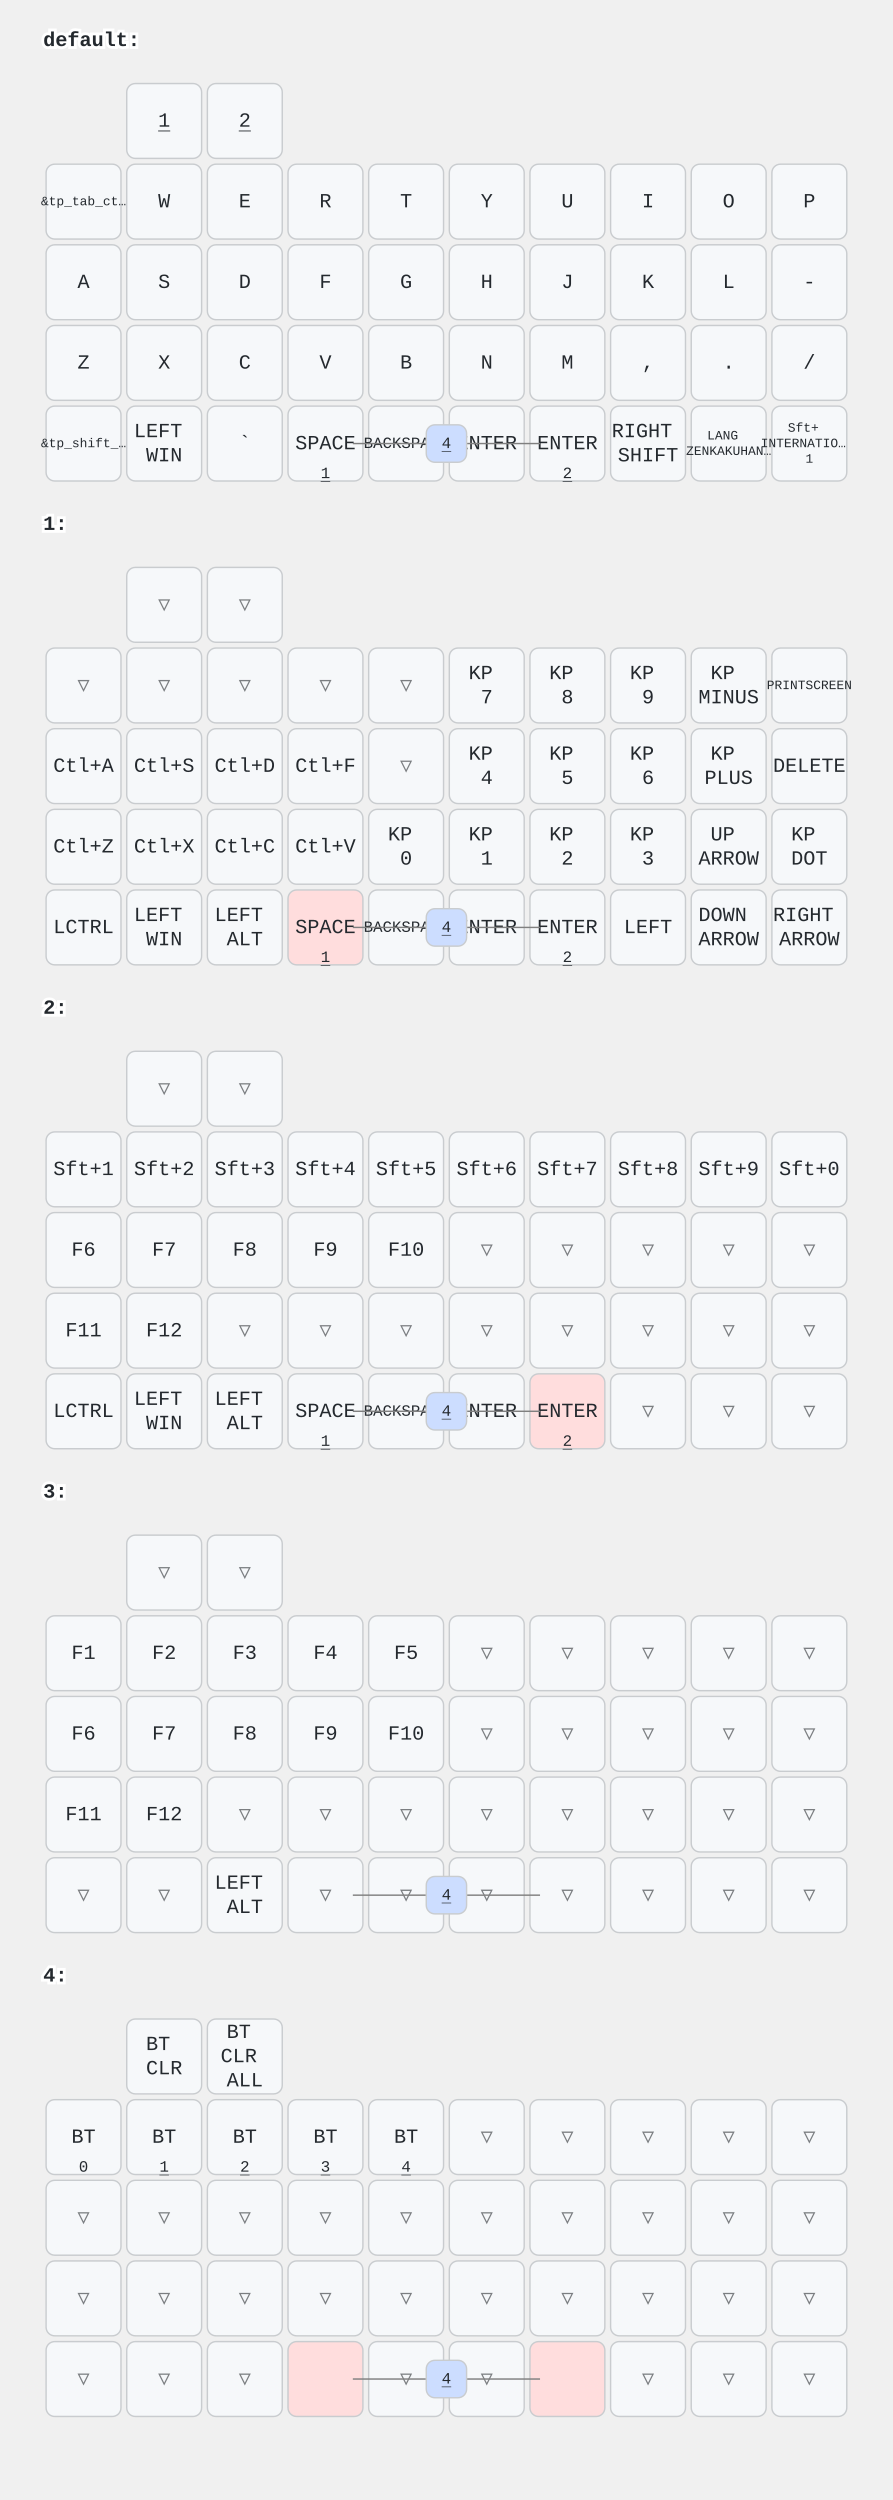
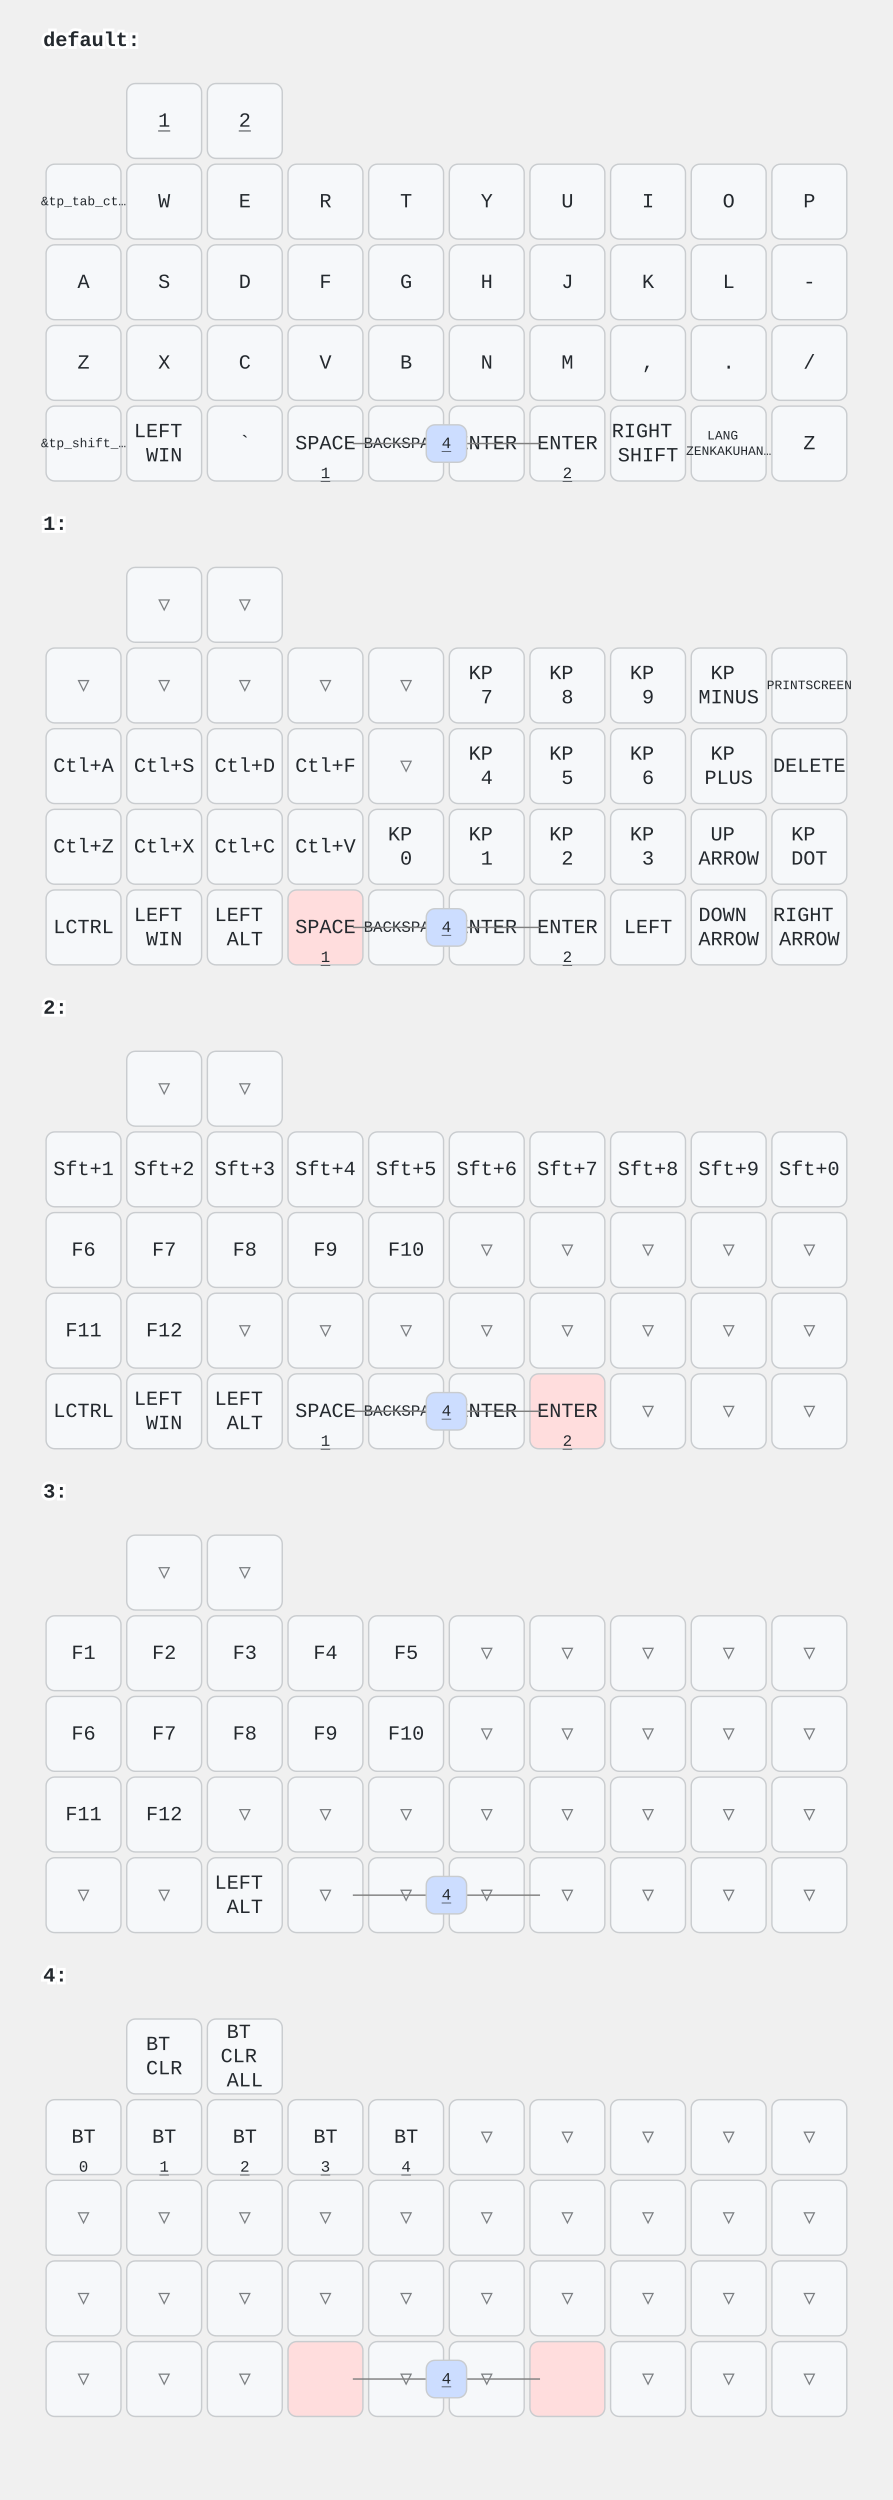
<svg xmlns="http://www.w3.org/2000/svg" width="620" height="1736" viewBox="0 0 620 1736" class="keymap">
  <style>/* inherit to force styles through use tags */
svg path {
    fill: inherit;
}

/* font and background color specifications */
svg.keymap {
    font-family: SFMono-Regular,Consolas,Liberation Mono,Menlo,monospace;
    font-size: 14px;
    font-kerning: normal;
    text-rendering: optimizeLegibility;
    fill: #24292e;
}

/* default key styling */
rect.key {
    fill: #f6f8fa;
}

rect.key, rect.combo {
    stroke: #c9cccf;
    stroke-width: 1;
}

/* default key side styling, only used is draw_key_sides is set */
rect.side {
    filter: brightness(90%);
}

/* color accent for combo boxes */
rect.combo, rect.combo-separate {
    fill: #cdf;
}

/* color accent for held keys */
rect.held, rect.combo.held {
    fill: #fdd;
}

/* color accent for ghost (optional) keys */
rect.ghost, rect.combo.ghost {
    stroke-dasharray: 4, 4;
    stroke-width: 2;
}

text {
    text-anchor: middle;
    dominant-baseline: middle;
}

/* styling for layer labels */
text.label {
    font-weight: bold;
    text-anchor: start;
    stroke: white;
    stroke-width: 4;
    paint-order: stroke;
}

/* styling for optional footer */
text.footer {
    text-anchor: end;
    dominant-baseline: auto;
    stroke: white;
    stroke-width: 4;
    paint-order: stroke;
}

/* styling for combo tap, and key non-tap label text */
text.combo, text.hold, text.shifted, text.left, text.right {
    font-size: 11px;
}

text.hold {
    text-anchor: middle;
    dominant-baseline: auto;
}

text.shifted {
    text-anchor: middle;
    dominant-baseline: hanging;
}

text.left {
    text-anchor: start;
}

text.right {
    text-anchor: end;
}

text.layer-activator {
    text-decoration: underline;
}

/* styling for hold/shifted label text in combo box */
text.combo.hold, text.combo.shifted, text.combo.left, text.combo.right {
    font-size: 8px;
}

/* lighter symbol for transparent keys */
text.trans {
    fill: #7b7e81;
}

/* styling for combo dendrons */
path.combo {
    stroke-width: 1;
    stroke: gray;
    fill: none;
}

/* Start Tabler Icons Cleanup */
/* cannot use height/width with glyphs */
.icon-tabler &gt; path {
    fill: inherit;
    stroke: inherit;
    stroke-width: 2;
}
/* hide tabler's default box */
.icon-tabler &gt; path[stroke="none"][fill="none"] {
    visibility: hidden;
}
/* End Tabler Icons Cleanup */
</style>
  <g transform="translate(30, 0)" class="layer-default">
    <text x="0" y="28" class="label" id="default">default:</text>
    <g transform="translate(0, 56)">
      <g transform="translate(84, 28)" class="key keypos-0">
        <rect rx="6" ry="6" x="-26" y="-26" width="52" height="52" class="key" />
        <a href="#x_x">
          <text x="0" y="0" class="key tap layer-activator">1</text>
        </a>
      </g>
      <g transform="translate(140, 28)" class="key keypos-1">
        <rect rx="6" ry="6" x="-26" y="-26" width="52" height="52" class="key" />
        <a href="#x_x">
          <text x="0" y="0" class="key tap layer-activator">2</text>
        </a>
      </g>
      <g transform="translate(28, 84)" class="key keypos-2">
        <rect rx="6" ry="6" x="-26" y="-26" width="52" height="52" class="key" />
        <text x="0" y="0" class="key tap">
          <tspan style="font-size: 64%">&amp;tp_tab_ct…</tspan>
        </text>
      </g>
      <g transform="translate(84, 84)" class="key keypos-3">
        <rect rx="6" ry="6" x="-26" y="-26" width="52" height="52" class="key" />
        <text x="0" y="0" class="key tap">W</text>
      </g>
      <g transform="translate(140, 84)" class="key keypos-4">
        <rect rx="6" ry="6" x="-26" y="-26" width="52" height="52" class="key" />
        <text x="0" y="0" class="key tap">E</text>
      </g>
      <g transform="translate(196, 84)" class="key keypos-5">
        <rect rx="6" ry="6" x="-26" y="-26" width="52" height="52" class="key" />
        <text x="0" y="0" class="key tap">R</text>
      </g>
      <g transform="translate(252, 84)" class="key keypos-6">
        <rect rx="6" ry="6" x="-26" y="-26" width="52" height="52" class="key" />
        <text x="0" y="0" class="key tap">T</text>
      </g>
      <g transform="translate(308, 84)" class="key keypos-7">
        <rect rx="6" ry="6" x="-26" y="-26" width="52" height="52" class="key" />
        <text x="0" y="0" class="key tap">Y</text>
      </g>
      <g transform="translate(364, 84)" class="key keypos-8">
        <rect rx="6" ry="6" x="-26" y="-26" width="52" height="52" class="key" />
        <text x="0" y="0" class="key tap">U</text>
      </g>
      <g transform="translate(420, 84)" class="key keypos-9">
        <rect rx="6" ry="6" x="-26" y="-26" width="52" height="52" class="key" />
        <text x="0" y="0" class="key tap">I</text>
      </g>
      <g transform="translate(476, 84)" class="key keypos-10">
        <rect rx="6" ry="6" x="-26" y="-26" width="52" height="52" class="key" />
        <text x="0" y="0" class="key tap">O</text>
      </g>
      <g transform="translate(532, 84)" class="key keypos-11">
        <rect rx="6" ry="6" x="-26" y="-26" width="52" height="52" class="key" />
        <text x="0" y="0" class="key tap">P</text>
      </g>
      <g transform="translate(28, 140)" class="key keypos-12">
        <rect rx="6" ry="6" x="-26" y="-26" width="52" height="52" class="key" />
        <text x="0" y="0" class="key tap">A</text>
      </g>
      <g transform="translate(84, 140)" class="key keypos-13">
        <rect rx="6" ry="6" x="-26" y="-26" width="52" height="52" class="key" />
        <text x="0" y="0" class="key tap">S</text>
      </g>
      <g transform="translate(140, 140)" class="key keypos-14">
        <rect rx="6" ry="6" x="-26" y="-26" width="52" height="52" class="key" />
        <text x="0" y="0" class="key tap">D</text>
      </g>
      <g transform="translate(196, 140)" class="key keypos-15">
        <rect rx="6" ry="6" x="-26" y="-26" width="52" height="52" class="key" />
        <text x="0" y="0" class="key tap">F</text>
      </g>
      <g transform="translate(252, 140)" class="key keypos-16">
        <rect rx="6" ry="6" x="-26" y="-26" width="52" height="52" class="key" />
        <text x="0" y="0" class="key tap">G</text>
      </g>
      <g transform="translate(308, 140)" class="key keypos-17">
        <rect rx="6" ry="6" x="-26" y="-26" width="52" height="52" class="key" />
        <text x="0" y="0" class="key tap">H</text>
      </g>
      <g transform="translate(364, 140)" class="key keypos-18">
        <rect rx="6" ry="6" x="-26" y="-26" width="52" height="52" class="key" />
        <text x="0" y="0" class="key tap">J</text>
      </g>
      <g transform="translate(420, 140)" class="key keypos-19">
        <rect rx="6" ry="6" x="-26" y="-26" width="52" height="52" class="key" />
        <text x="0" y="0" class="key tap">K</text>
      </g>
      <g transform="translate(476, 140)" class="key keypos-20">
        <rect rx="6" ry="6" x="-26" y="-26" width="52" height="52" class="key" />
        <text x="0" y="0" class="key tap">L</text>
      </g>
      <g transform="translate(532, 140)" class="key keypos-21">
        <rect rx="6" ry="6" x="-26" y="-26" width="52" height="52" class="key" />
        <text x="0" y="0" class="key tap">-</text>
      </g>
      <g transform="translate(28, 196)" class="key keypos-22">
        <rect rx="6" ry="6" x="-26" y="-26" width="52" height="52" class="key" />
        <text x="0" y="0" class="key tap">Z</text>
      </g>
      <g transform="translate(84, 196)" class="key keypos-23">
        <rect rx="6" ry="6" x="-26" y="-26" width="52" height="52" class="key" />
        <text x="0" y="0" class="key tap">X</text>
      </g>
      <g transform="translate(140, 196)" class="key keypos-24">
        <rect rx="6" ry="6" x="-26" y="-26" width="52" height="52" class="key" />
        <text x="0" y="0" class="key tap">C</text>
      </g>
      <g transform="translate(196, 196)" class="key keypos-25">
        <rect rx="6" ry="6" x="-26" y="-26" width="52" height="52" class="key" />
        <text x="0" y="0" class="key tap">V</text>
      </g>
      <g transform="translate(252, 196)" class="key keypos-26">
        <rect rx="6" ry="6" x="-26" y="-26" width="52" height="52" class="key" />
        <text x="0" y="0" class="key tap">B</text>
      </g>
      <g transform="translate(308, 196)" class="key keypos-27">
        <rect rx="6" ry="6" x="-26" y="-26" width="52" height="52" class="key" />
        <text x="0" y="0" class="key tap">N</text>
      </g>
      <g transform="translate(364, 196)" class="key keypos-28">
        <rect rx="6" ry="6" x="-26" y="-26" width="52" height="52" class="key" />
        <text x="0" y="0" class="key tap">M</text>
      </g>
      <g transform="translate(420, 196)" class="key keypos-29">
        <rect rx="6" ry="6" x="-26" y="-26" width="52" height="52" class="key" />
        <text x="0" y="0" class="key tap">,</text>
      </g>
      <g transform="translate(476, 196)" class="key keypos-30">
        <rect rx="6" ry="6" x="-26" y="-26" width="52" height="52" class="key" />
        <text x="0" y="0" class="key tap">.</text>
      </g>
      <g transform="translate(532, 196)" class="key keypos-31">
        <rect rx="6" ry="6" x="-26" y="-26" width="52" height="52" class="key" />
        <text x="0" y="0" class="key tap">/</text>
      </g>
      <g transform="translate(28, 252)" class="key keypos-32">
        <rect rx="6" ry="6" x="-26" y="-26" width="52" height="52" class="key" />
        <text x="0" y="0" class="key tap">
          <tspan style="font-size: 64%">&amp;tp_shift_…</tspan>
        </text>
      </g>
      <g transform="translate(84, 252)" class="key keypos-33">
        <rect rx="6" ry="6" x="-26" y="-26" width="52" height="52" class="key" />
        <text x="0" y="0" class="key tap">
          <tspan x="0" dy="-0.6em">LEFT</tspan>
          <tspan x="0" dy="1.2em">WIN</tspan>
        </text>
      </g>
      <g transform="translate(140, 252)" class="key keypos-34">
        <rect rx="6" ry="6" x="-26" y="-26" width="52" height="52" class="key" />
        <text x="0" y="0" class="key tap">`</text>
      </g>
      <g transform="translate(196, 252)" class="key keypos-35">
        <rect rx="6" ry="6" x="-26" y="-26" width="52" height="52" class="key" />
        <text x="0" y="0" class="key tap">SPACE</text>
        <a href="#x_x">
          <text x="0" y="24" class="key hold layer-activator">1</text>
        </a>
      </g>
      <g transform="translate(252, 252)" class="key keypos-36">
        <rect rx="6" ry="6" x="-26" y="-26" width="52" height="52" class="key" />
        <text x="0" y="0" class="key tap">
          <tspan style="font-size: 78%">BACKSPACE</tspan>
        </text>
      </g>
      <g transform="translate(308, 252)" class="key keypos-37">
        <rect rx="6" ry="6" x="-26" y="-26" width="52" height="52" class="key" />
        <text x="0" y="0" class="key tap">ENTER</text>
      </g>
      <g transform="translate(364, 252)" class="key keypos-38">
        <rect rx="6" ry="6" x="-26" y="-26" width="52" height="52" class="key" />
        <text x="0" y="0" class="key tap">ENTER</text>
        <a href="#x_x">
          <text x="0" y="24" class="key hold layer-activator">2</text>
        </a>
      </g>
      <g transform="translate(420, 252)" class="key keypos-39">
        <rect rx="6" ry="6" x="-26" y="-26" width="52" height="52" class="key" />
        <text x="0" y="0" class="key tap">
          <tspan x="0" dy="-0.6em">RIGHT</tspan>
          <tspan x="0" dy="1.2em">SHIFT</tspan>
        </text>
      </g>
      <g transform="translate(476, 252)" class="key keypos-40">
        <rect rx="6" ry="6" x="-26" y="-26" width="52" height="52" class="key" />
        <text x="0" y="0" class="key tap">
          <tspan x="0" dy="-0.6em" style="font-size: 64%">LANG</tspan>
          <tspan x="0" dy="1.2em" style="font-size: 64%">ZENKAKUHAN…</tspan>
        </text>
      </g>
      <g transform="translate(532, 252)" class="key keypos-41">
        <rect rx="6" ry="6" x="-26" y="-26" width="52" height="52" class="key" />
-         <text x="0" y="0" class="key tap">
-           <tspan x="0" dy="-1.2em" style="font-size: 64%">Sft+</tspan>
-           <tspan x="0" dy="1.2em" style="font-size: 64%">INTERNATIO…</tspan>
-           <tspan x="0" dy="1.2em" style="font-size: 64%">1</tspan>
-         </text>
+         <text x="0" y="0" class="key tap">Z</text>
      </g>
      <g class="combo combopos-0">
        <path d="M280,252 l-65,0" class="combo" />
        <path d="M280,252 l65,0" class="combo" />
        <rect rx="6" ry="6" x="266" y="239" width="28" height="26" class="combo" />
        <a href="#x_x">
          <text x="280" y="252" class="combo tap layer-activator">4</text>
        </a>
      </g>
    </g>
  </g>
  <g transform="translate(30, 336)" class="layer-1">
    <text x="0" y="28" class="label" id="x_x">1:</text>
    <g transform="translate(0, 56)">
      <g transform="translate(84, 28)" class="key trans keypos-0">
        <rect rx="6" ry="6" x="-26" y="-26" width="52" height="52" class="key trans" />
        <text x="0" y="0" class="key trans tap">▽</text>
      </g>
      <g transform="translate(140, 28)" class="key trans keypos-1">
        <rect rx="6" ry="6" x="-26" y="-26" width="52" height="52" class="key trans" />
        <text x="0" y="0" class="key trans tap">▽</text>
      </g>
      <g transform="translate(28, 84)" class="key trans keypos-2">
        <rect rx="6" ry="6" x="-26" y="-26" width="52" height="52" class="key trans" />
        <text x="0" y="0" class="key trans tap">▽</text>
      </g>
      <g transform="translate(84, 84)" class="key trans keypos-3">
        <rect rx="6" ry="6" x="-26" y="-26" width="52" height="52" class="key trans" />
        <text x="0" y="0" class="key trans tap">▽</text>
      </g>
      <g transform="translate(140, 84)" class="key trans keypos-4">
        <rect rx="6" ry="6" x="-26" y="-26" width="52" height="52" class="key trans" />
        <text x="0" y="0" class="key trans tap">▽</text>
      </g>
      <g transform="translate(196, 84)" class="key trans keypos-5">
        <rect rx="6" ry="6" x="-26" y="-26" width="52" height="52" class="key trans" />
        <text x="0" y="0" class="key trans tap">▽</text>
      </g>
      <g transform="translate(252, 84)" class="key trans keypos-6">
        <rect rx="6" ry="6" x="-26" y="-26" width="52" height="52" class="key trans" />
        <text x="0" y="0" class="key trans tap">▽</text>
      </g>
      <g transform="translate(308, 84)" class="key keypos-7">
        <rect rx="6" ry="6" x="-26" y="-26" width="52" height="52" class="key" />
        <text x="0" y="0" class="key tap">
          <tspan x="0" dy="-0.6em">KP</tspan>
          <tspan x="0" dy="1.2em">7</tspan>
        </text>
      </g>
      <g transform="translate(364, 84)" class="key keypos-8">
        <rect rx="6" ry="6" x="-26" y="-26" width="52" height="52" class="key" />
        <text x="0" y="0" class="key tap">
          <tspan x="0" dy="-0.6em">KP</tspan>
          <tspan x="0" dy="1.2em">8</tspan>
        </text>
      </g>
      <g transform="translate(420, 84)" class="key keypos-9">
        <rect rx="6" ry="6" x="-26" y="-26" width="52" height="52" class="key" />
        <text x="0" y="0" class="key tap">
          <tspan x="0" dy="-0.6em">KP</tspan>
          <tspan x="0" dy="1.2em">9</tspan>
        </text>
      </g>
      <g transform="translate(476, 84)" class="key keypos-10">
        <rect rx="6" ry="6" x="-26" y="-26" width="52" height="52" class="key" />
        <text x="0" y="0" class="key tap">
          <tspan x="0" dy="-0.6em">KP</tspan>
          <tspan x="0" dy="1.2em">MINUS</tspan>
        </text>
      </g>
      <g transform="translate(532, 84)" class="key keypos-11">
        <rect rx="6" ry="6" x="-26" y="-26" width="52" height="52" class="key" />
        <text x="0" y="0" class="key tap">
          <tspan style="font-size: 64%">PRINTSCREEN</tspan>
        </text>
      </g>
      <g transform="translate(28, 140)" class="key keypos-12">
        <rect rx="6" ry="6" x="-26" y="-26" width="52" height="52" class="key" />
        <text x="0" y="0" class="key tap">Ctl+A</text>
      </g>
      <g transform="translate(84, 140)" class="key keypos-13">
        <rect rx="6" ry="6" x="-26" y="-26" width="52" height="52" class="key" />
        <text x="0" y="0" class="key tap">Ctl+S</text>
      </g>
      <g transform="translate(140, 140)" class="key keypos-14">
        <rect rx="6" ry="6" x="-26" y="-26" width="52" height="52" class="key" />
        <text x="0" y="0" class="key tap">Ctl+D</text>
      </g>
      <g transform="translate(196, 140)" class="key keypos-15">
        <rect rx="6" ry="6" x="-26" y="-26" width="52" height="52" class="key" />
        <text x="0" y="0" class="key tap">Ctl+F</text>
      </g>
      <g transform="translate(252, 140)" class="key trans keypos-16">
        <rect rx="6" ry="6" x="-26" y="-26" width="52" height="52" class="key trans" />
        <text x="0" y="0" class="key trans tap">▽</text>
      </g>
      <g transform="translate(308, 140)" class="key keypos-17">
        <rect rx="6" ry="6" x="-26" y="-26" width="52" height="52" class="key" />
        <text x="0" y="0" class="key tap">
          <tspan x="0" dy="-0.6em">KP</tspan>
          <tspan x="0" dy="1.2em">4</tspan>
        </text>
      </g>
      <g transform="translate(364, 140)" class="key keypos-18">
        <rect rx="6" ry="6" x="-26" y="-26" width="52" height="52" class="key" />
        <text x="0" y="0" class="key tap">
          <tspan x="0" dy="-0.6em">KP</tspan>
          <tspan x="0" dy="1.2em">5</tspan>
        </text>
      </g>
      <g transform="translate(420, 140)" class="key keypos-19">
        <rect rx="6" ry="6" x="-26" y="-26" width="52" height="52" class="key" />
        <text x="0" y="0" class="key tap">
          <tspan x="0" dy="-0.6em">KP</tspan>
          <tspan x="0" dy="1.2em">6</tspan>
        </text>
      </g>
      <g transform="translate(476, 140)" class="key keypos-20">
        <rect rx="6" ry="6" x="-26" y="-26" width="52" height="52" class="key" />
        <text x="0" y="0" class="key tap">
          <tspan x="0" dy="-0.6em">KP</tspan>
          <tspan x="0" dy="1.2em">PLUS</tspan>
        </text>
      </g>
      <g transform="translate(532, 140)" class="key keypos-21">
        <rect rx="6" ry="6" x="-26" y="-26" width="52" height="52" class="key" />
        <text x="0" y="0" class="key tap">DELETE</text>
      </g>
      <g transform="translate(28, 196)" class="key keypos-22">
        <rect rx="6" ry="6" x="-26" y="-26" width="52" height="52" class="key" />
        <text x="0" y="0" class="key tap">Ctl+Z</text>
      </g>
      <g transform="translate(84, 196)" class="key keypos-23">
        <rect rx="6" ry="6" x="-26" y="-26" width="52" height="52" class="key" />
        <text x="0" y="0" class="key tap">Ctl+X</text>
      </g>
      <g transform="translate(140, 196)" class="key keypos-24">
        <rect rx="6" ry="6" x="-26" y="-26" width="52" height="52" class="key" />
        <text x="0" y="0" class="key tap">Ctl+C</text>
      </g>
      <g transform="translate(196, 196)" class="key keypos-25">
        <rect rx="6" ry="6" x="-26" y="-26" width="52" height="52" class="key" />
        <text x="0" y="0" class="key tap">Ctl+V</text>
      </g>
      <g transform="translate(252, 196)" class="key keypos-26">
        <rect rx="6" ry="6" x="-26" y="-26" width="52" height="52" class="key" />
        <text x="0" y="0" class="key tap">
          <tspan x="0" dy="-0.6em">KP</tspan>
          <tspan x="0" dy="1.2em">0</tspan>
        </text>
      </g>
      <g transform="translate(308, 196)" class="key keypos-27">
        <rect rx="6" ry="6" x="-26" y="-26" width="52" height="52" class="key" />
        <text x="0" y="0" class="key tap">
          <tspan x="0" dy="-0.6em">KP</tspan>
          <tspan x="0" dy="1.2em">1</tspan>
        </text>
      </g>
      <g transform="translate(364, 196)" class="key keypos-28">
        <rect rx="6" ry="6" x="-26" y="-26" width="52" height="52" class="key" />
        <text x="0" y="0" class="key tap">
          <tspan x="0" dy="-0.6em">KP</tspan>
          <tspan x="0" dy="1.2em">2</tspan>
        </text>
      </g>
      <g transform="translate(420, 196)" class="key keypos-29">
        <rect rx="6" ry="6" x="-26" y="-26" width="52" height="52" class="key" />
        <text x="0" y="0" class="key tap">
          <tspan x="0" dy="-0.6em">KP</tspan>
          <tspan x="0" dy="1.2em">3</tspan>
        </text>
      </g>
      <g transform="translate(476, 196)" class="key keypos-30">
        <rect rx="6" ry="6" x="-26" y="-26" width="52" height="52" class="key" />
        <text x="0" y="0" class="key tap">
          <tspan x="0" dy="-0.6em">UP</tspan>
          <tspan x="0" dy="1.2em">ARROW</tspan>
        </text>
      </g>
      <g transform="translate(532, 196)" class="key keypos-31">
        <rect rx="6" ry="6" x="-26" y="-26" width="52" height="52" class="key" />
        <text x="0" y="0" class="key tap">
          <tspan x="0" dy="-0.6em">KP</tspan>
          <tspan x="0" dy="1.2em">DOT</tspan>
        </text>
      </g>
      <g transform="translate(28, 252)" class="key keypos-32">
        <rect rx="6" ry="6" x="-26" y="-26" width="52" height="52" class="key" />
        <text x="0" y="0" class="key tap">LCTRL</text>
      </g>
      <g transform="translate(84, 252)" class="key keypos-33">
        <rect rx="6" ry="6" x="-26" y="-26" width="52" height="52" class="key" />
        <text x="0" y="0" class="key tap">
          <tspan x="0" dy="-0.6em">LEFT</tspan>
          <tspan x="0" dy="1.2em">WIN</tspan>
        </text>
      </g>
      <g transform="translate(140, 252)" class="key keypos-34">
        <rect rx="6" ry="6" x="-26" y="-26" width="52" height="52" class="key" />
        <text x="0" y="0" class="key tap">
          <tspan x="0" dy="-0.6em">LEFT</tspan>
          <tspan x="0" dy="1.2em">ALT</tspan>
        </text>
      </g>
      <g transform="translate(196, 252)" class="key held keypos-35">
        <rect rx="6" ry="6" x="-26" y="-26" width="52" height="52" class="key held" />
        <text x="0" y="0" class="key held tap">SPACE</text>
        <a href="#x_x">
          <text x="0" y="24" class="key held hold layer-activator">1</text>
        </a>
      </g>
      <g transform="translate(252, 252)" class="key keypos-36">
        <rect rx="6" ry="6" x="-26" y="-26" width="52" height="52" class="key" />
        <text x="0" y="0" class="key tap">
          <tspan style="font-size: 78%">BACKSPACE</tspan>
        </text>
      </g>
      <g transform="translate(308, 252)" class="key keypos-37">
        <rect rx="6" ry="6" x="-26" y="-26" width="52" height="52" class="key" />
        <text x="0" y="0" class="key tap">ENTER</text>
      </g>
      <g transform="translate(364, 252)" class="key keypos-38">
        <rect rx="6" ry="6" x="-26" y="-26" width="52" height="52" class="key" />
        <text x="0" y="0" class="key tap">ENTER</text>
        <a href="#x_x">
          <text x="0" y="24" class="key hold layer-activator">2</text>
        </a>
      </g>
      <g transform="translate(420, 252)" class="key keypos-39">
        <rect rx="6" ry="6" x="-26" y="-26" width="52" height="52" class="key" />
        <text x="0" y="0" class="key tap">LEFT</text>
      </g>
      <g transform="translate(476, 252)" class="key keypos-40">
        <rect rx="6" ry="6" x="-26" y="-26" width="52" height="52" class="key" />
        <text x="0" y="0" class="key tap">
          <tspan x="0" dy="-0.6em">DOWN</tspan>
          <tspan x="0" dy="1.2em">ARROW</tspan>
        </text>
      </g>
      <g transform="translate(532, 252)" class="key keypos-41">
        <rect rx="6" ry="6" x="-26" y="-26" width="52" height="52" class="key" />
        <text x="0" y="0" class="key tap">
          <tspan x="0" dy="-0.6em">RIGHT</tspan>
          <tspan x="0" dy="1.2em">ARROW</tspan>
        </text>
      </g>
      <g class="combo combopos-0">
        <path d="M280,252 l-65,0" class="combo" />
        <path d="M280,252 l65,0" class="combo" />
        <rect rx="6" ry="6" x="266" y="239" width="28" height="26" class="combo" />
        <a href="#x_x">
          <text x="280" y="252" class="combo tap layer-activator">4</text>
        </a>
      </g>
    </g>
  </g>
  <g transform="translate(30, 672)" class="layer-2">
    <text x="0" y="28" class="label" id="x_x">2:</text>
    <g transform="translate(0, 56)">
      <g transform="translate(84, 28)" class="key trans keypos-0">
        <rect rx="6" ry="6" x="-26" y="-26" width="52" height="52" class="key trans" />
        <text x="0" y="0" class="key trans tap">▽</text>
      </g>
      <g transform="translate(140, 28)" class="key trans keypos-1">
        <rect rx="6" ry="6" x="-26" y="-26" width="52" height="52" class="key trans" />
        <text x="0" y="0" class="key trans tap">▽</text>
      </g>
      <g transform="translate(28, 84)" class="key keypos-2">
        <rect rx="6" ry="6" x="-26" y="-26" width="52" height="52" class="key" />
        <text x="0" y="0" class="key tap">Sft+1</text>
      </g>
      <g transform="translate(84, 84)" class="key keypos-3">
        <rect rx="6" ry="6" x="-26" y="-26" width="52" height="52" class="key" />
        <text x="0" y="0" class="key tap">Sft+2</text>
      </g>
      <g transform="translate(140, 84)" class="key keypos-4">
        <rect rx="6" ry="6" x="-26" y="-26" width="52" height="52" class="key" />
        <text x="0" y="0" class="key tap">Sft+3</text>
      </g>
      <g transform="translate(196, 84)" class="key keypos-5">
        <rect rx="6" ry="6" x="-26" y="-26" width="52" height="52" class="key" />
        <text x="0" y="0" class="key tap">Sft+4</text>
      </g>
      <g transform="translate(252, 84)" class="key keypos-6">
        <rect rx="6" ry="6" x="-26" y="-26" width="52" height="52" class="key" />
        <text x="0" y="0" class="key tap">Sft+5</text>
      </g>
      <g transform="translate(308, 84)" class="key keypos-7">
        <rect rx="6" ry="6" x="-26" y="-26" width="52" height="52" class="key" />
        <text x="0" y="0" class="key tap">Sft+6</text>
      </g>
      <g transform="translate(364, 84)" class="key keypos-8">
        <rect rx="6" ry="6" x="-26" y="-26" width="52" height="52" class="key" />
        <text x="0" y="0" class="key tap">Sft+7</text>
      </g>
      <g transform="translate(420, 84)" class="key keypos-9">
        <rect rx="6" ry="6" x="-26" y="-26" width="52" height="52" class="key" />
        <text x="0" y="0" class="key tap">Sft+8</text>
      </g>
      <g transform="translate(476, 84)" class="key keypos-10">
        <rect rx="6" ry="6" x="-26" y="-26" width="52" height="52" class="key" />
        <text x="0" y="0" class="key tap">Sft+9</text>
      </g>
      <g transform="translate(532, 84)" class="key keypos-11">
        <rect rx="6" ry="6" x="-26" y="-26" width="52" height="52" class="key" />
        <text x="0" y="0" class="key tap">Sft+0</text>
      </g>
      <g transform="translate(28, 140)" class="key keypos-12">
        <rect rx="6" ry="6" x="-26" y="-26" width="52" height="52" class="key" />
        <text x="0" y="0" class="key tap">F6</text>
      </g>
      <g transform="translate(84, 140)" class="key keypos-13">
        <rect rx="6" ry="6" x="-26" y="-26" width="52" height="52" class="key" />
        <text x="0" y="0" class="key tap">F7</text>
      </g>
      <g transform="translate(140, 140)" class="key keypos-14">
        <rect rx="6" ry="6" x="-26" y="-26" width="52" height="52" class="key" />
        <text x="0" y="0" class="key tap">F8</text>
      </g>
      <g transform="translate(196, 140)" class="key keypos-15">
        <rect rx="6" ry="6" x="-26" y="-26" width="52" height="52" class="key" />
        <text x="0" y="0" class="key tap">F9</text>
      </g>
      <g transform="translate(252, 140)" class="key keypos-16">
        <rect rx="6" ry="6" x="-26" y="-26" width="52" height="52" class="key" />
        <text x="0" y="0" class="key tap">F10</text>
      </g>
      <g transform="translate(308, 140)" class="key trans keypos-17">
        <rect rx="6" ry="6" x="-26" y="-26" width="52" height="52" class="key trans" />
        <text x="0" y="0" class="key trans tap">▽</text>
      </g>
      <g transform="translate(364, 140)" class="key trans keypos-18">
        <rect rx="6" ry="6" x="-26" y="-26" width="52" height="52" class="key trans" />
        <text x="0" y="0" class="key trans tap">▽</text>
      </g>
      <g transform="translate(420, 140)" class="key trans keypos-19">
        <rect rx="6" ry="6" x="-26" y="-26" width="52" height="52" class="key trans" />
        <text x="0" y="0" class="key trans tap">▽</text>
      </g>
      <g transform="translate(476, 140)" class="key trans keypos-20">
        <rect rx="6" ry="6" x="-26" y="-26" width="52" height="52" class="key trans" />
        <text x="0" y="0" class="key trans tap">▽</text>
      </g>
      <g transform="translate(532, 140)" class="key trans keypos-21">
        <rect rx="6" ry="6" x="-26" y="-26" width="52" height="52" class="key trans" />
        <text x="0" y="0" class="key trans tap">▽</text>
      </g>
      <g transform="translate(28, 196)" class="key keypos-22">
        <rect rx="6" ry="6" x="-26" y="-26" width="52" height="52" class="key" />
        <text x="0" y="0" class="key tap">F11</text>
      </g>
      <g transform="translate(84, 196)" class="key keypos-23">
        <rect rx="6" ry="6" x="-26" y="-26" width="52" height="52" class="key" />
        <text x="0" y="0" class="key tap">F12</text>
      </g>
      <g transform="translate(140, 196)" class="key trans keypos-24">
        <rect rx="6" ry="6" x="-26" y="-26" width="52" height="52" class="key trans" />
        <text x="0" y="0" class="key trans tap">▽</text>
      </g>
      <g transform="translate(196, 196)" class="key trans keypos-25">
        <rect rx="6" ry="6" x="-26" y="-26" width="52" height="52" class="key trans" />
        <text x="0" y="0" class="key trans tap">▽</text>
      </g>
      <g transform="translate(252, 196)" class="key trans keypos-26">
        <rect rx="6" ry="6" x="-26" y="-26" width="52" height="52" class="key trans" />
        <text x="0" y="0" class="key trans tap">▽</text>
      </g>
      <g transform="translate(308, 196)" class="key trans keypos-27">
        <rect rx="6" ry="6" x="-26" y="-26" width="52" height="52" class="key trans" />
        <text x="0" y="0" class="key trans tap">▽</text>
      </g>
      <g transform="translate(364, 196)" class="key trans keypos-28">
        <rect rx="6" ry="6" x="-26" y="-26" width="52" height="52" class="key trans" />
        <text x="0" y="0" class="key trans tap">▽</text>
      </g>
      <g transform="translate(420, 196)" class="key trans keypos-29">
        <rect rx="6" ry="6" x="-26" y="-26" width="52" height="52" class="key trans" />
        <text x="0" y="0" class="key trans tap">▽</text>
      </g>
      <g transform="translate(476, 196)" class="key trans keypos-30">
        <rect rx="6" ry="6" x="-26" y="-26" width="52" height="52" class="key trans" />
        <text x="0" y="0" class="key trans tap">▽</text>
      </g>
      <g transform="translate(532, 196)" class="key trans keypos-31">
        <rect rx="6" ry="6" x="-26" y="-26" width="52" height="52" class="key trans" />
        <text x="0" y="0" class="key trans tap">▽</text>
      </g>
      <g transform="translate(28, 252)" class="key keypos-32">
        <rect rx="6" ry="6" x="-26" y="-26" width="52" height="52" class="key" />
        <text x="0" y="0" class="key tap">LCTRL</text>
      </g>
      <g transform="translate(84, 252)" class="key keypos-33">
        <rect rx="6" ry="6" x="-26" y="-26" width="52" height="52" class="key" />
        <text x="0" y="0" class="key tap">
          <tspan x="0" dy="-0.6em">LEFT</tspan>
          <tspan x="0" dy="1.2em">WIN</tspan>
        </text>
      </g>
      <g transform="translate(140, 252)" class="key keypos-34">
        <rect rx="6" ry="6" x="-26" y="-26" width="52" height="52" class="key" />
        <text x="0" y="0" class="key tap">
          <tspan x="0" dy="-0.6em">LEFT</tspan>
          <tspan x="0" dy="1.2em">ALT</tspan>
        </text>
      </g>
      <g transform="translate(196, 252)" class="key keypos-35">
        <rect rx="6" ry="6" x="-26" y="-26" width="52" height="52" class="key" />
        <text x="0" y="0" class="key tap">SPACE</text>
        <a href="#x_x">
          <text x="0" y="24" class="key hold layer-activator">1</text>
        </a>
      </g>
      <g transform="translate(252, 252)" class="key keypos-36">
        <rect rx="6" ry="6" x="-26" y="-26" width="52" height="52" class="key" />
        <text x="0" y="0" class="key tap">
          <tspan style="font-size: 78%">BACKSPACE</tspan>
        </text>
      </g>
      <g transform="translate(308, 252)" class="key keypos-37">
        <rect rx="6" ry="6" x="-26" y="-26" width="52" height="52" class="key" />
        <text x="0" y="0" class="key tap">ENTER</text>
      </g>
      <g transform="translate(364, 252)" class="key held keypos-38">
        <rect rx="6" ry="6" x="-26" y="-26" width="52" height="52" class="key held" />
        <text x="0" y="0" class="key held tap">ENTER</text>
        <a href="#x_x">
          <text x="0" y="24" class="key held hold layer-activator">2</text>
        </a>
      </g>
      <g transform="translate(420, 252)" class="key trans keypos-39">
        <rect rx="6" ry="6" x="-26" y="-26" width="52" height="52" class="key trans" />
        <text x="0" y="0" class="key trans tap">▽</text>
      </g>
      <g transform="translate(476, 252)" class="key trans keypos-40">
        <rect rx="6" ry="6" x="-26" y="-26" width="52" height="52" class="key trans" />
        <text x="0" y="0" class="key trans tap">▽</text>
      </g>
      <g transform="translate(532, 252)" class="key trans keypos-41">
        <rect rx="6" ry="6" x="-26" y="-26" width="52" height="52" class="key trans" />
        <text x="0" y="0" class="key trans tap">▽</text>
      </g>
      <g class="combo combopos-0">
        <path d="M280,252 l-65,0" class="combo" />
        <path d="M280,252 l65,0" class="combo" />
        <rect rx="6" ry="6" x="266" y="239" width="28" height="26" class="combo" />
        <a href="#x_x">
          <text x="280" y="252" class="combo tap layer-activator">4</text>
        </a>
      </g>
    </g>
  </g>
  <g transform="translate(30, 1008)" class="layer-3">
    <text x="0" y="28" class="label" id="x_x">3:</text>
    <g transform="translate(0, 56)">
      <g transform="translate(84, 28)" class="key trans keypos-0">
        <rect rx="6" ry="6" x="-26" y="-26" width="52" height="52" class="key trans" />
        <text x="0" y="0" class="key trans tap">▽</text>
      </g>
      <g transform="translate(140, 28)" class="key trans keypos-1">
        <rect rx="6" ry="6" x="-26" y="-26" width="52" height="52" class="key trans" />
        <text x="0" y="0" class="key trans tap">▽</text>
      </g>
      <g transform="translate(28, 84)" class="key keypos-2">
        <rect rx="6" ry="6" x="-26" y="-26" width="52" height="52" class="key" />
        <text x="0" y="0" class="key tap">F1</text>
      </g>
      <g transform="translate(84, 84)" class="key keypos-3">
        <rect rx="6" ry="6" x="-26" y="-26" width="52" height="52" class="key" />
        <text x="0" y="0" class="key tap">F2</text>
      </g>
      <g transform="translate(140, 84)" class="key keypos-4">
        <rect rx="6" ry="6" x="-26" y="-26" width="52" height="52" class="key" />
        <text x="0" y="0" class="key tap">F3</text>
      </g>
      <g transform="translate(196, 84)" class="key keypos-5">
        <rect rx="6" ry="6" x="-26" y="-26" width="52" height="52" class="key" />
        <text x="0" y="0" class="key tap">F4</text>
      </g>
      <g transform="translate(252, 84)" class="key keypos-6">
        <rect rx="6" ry="6" x="-26" y="-26" width="52" height="52" class="key" />
        <text x="0" y="0" class="key tap">F5</text>
      </g>
      <g transform="translate(308, 84)" class="key trans keypos-7">
        <rect rx="6" ry="6" x="-26" y="-26" width="52" height="52" class="key trans" />
        <text x="0" y="0" class="key trans tap">▽</text>
      </g>
      <g transform="translate(364, 84)" class="key trans keypos-8">
        <rect rx="6" ry="6" x="-26" y="-26" width="52" height="52" class="key trans" />
        <text x="0" y="0" class="key trans tap">▽</text>
      </g>
      <g transform="translate(420, 84)" class="key trans keypos-9">
        <rect rx="6" ry="6" x="-26" y="-26" width="52" height="52" class="key trans" />
        <text x="0" y="0" class="key trans tap">▽</text>
      </g>
      <g transform="translate(476, 84)" class="key trans keypos-10">
        <rect rx="6" ry="6" x="-26" y="-26" width="52" height="52" class="key trans" />
        <text x="0" y="0" class="key trans tap">▽</text>
      </g>
      <g transform="translate(532, 84)" class="key trans keypos-11">
        <rect rx="6" ry="6" x="-26" y="-26" width="52" height="52" class="key trans" />
        <text x="0" y="0" class="key trans tap">▽</text>
      </g>
      <g transform="translate(28, 140)" class="key keypos-12">
        <rect rx="6" ry="6" x="-26" y="-26" width="52" height="52" class="key" />
        <text x="0" y="0" class="key tap">F6</text>
      </g>
      <g transform="translate(84, 140)" class="key keypos-13">
        <rect rx="6" ry="6" x="-26" y="-26" width="52" height="52" class="key" />
        <text x="0" y="0" class="key tap">F7</text>
      </g>
      <g transform="translate(140, 140)" class="key keypos-14">
        <rect rx="6" ry="6" x="-26" y="-26" width="52" height="52" class="key" />
        <text x="0" y="0" class="key tap">F8</text>
      </g>
      <g transform="translate(196, 140)" class="key keypos-15">
        <rect rx="6" ry="6" x="-26" y="-26" width="52" height="52" class="key" />
        <text x="0" y="0" class="key tap">F9</text>
      </g>
      <g transform="translate(252, 140)" class="key keypos-16">
        <rect rx="6" ry="6" x="-26" y="-26" width="52" height="52" class="key" />
        <text x="0" y="0" class="key tap">F10</text>
      </g>
      <g transform="translate(308, 140)" class="key trans keypos-17">
        <rect rx="6" ry="6" x="-26" y="-26" width="52" height="52" class="key trans" />
        <text x="0" y="0" class="key trans tap">▽</text>
      </g>
      <g transform="translate(364, 140)" class="key trans keypos-18">
        <rect rx="6" ry="6" x="-26" y="-26" width="52" height="52" class="key trans" />
        <text x="0" y="0" class="key trans tap">▽</text>
      </g>
      <g transform="translate(420, 140)" class="key trans keypos-19">
        <rect rx="6" ry="6" x="-26" y="-26" width="52" height="52" class="key trans" />
        <text x="0" y="0" class="key trans tap">▽</text>
      </g>
      <g transform="translate(476, 140)" class="key trans keypos-20">
        <rect rx="6" ry="6" x="-26" y="-26" width="52" height="52" class="key trans" />
        <text x="0" y="0" class="key trans tap">▽</text>
      </g>
      <g transform="translate(532, 140)" class="key trans keypos-21">
        <rect rx="6" ry="6" x="-26" y="-26" width="52" height="52" class="key trans" />
        <text x="0" y="0" class="key trans tap">▽</text>
      </g>
      <g transform="translate(28, 196)" class="key keypos-22">
        <rect rx="6" ry="6" x="-26" y="-26" width="52" height="52" class="key" />
        <text x="0" y="0" class="key tap">F11</text>
      </g>
      <g transform="translate(84, 196)" class="key keypos-23">
        <rect rx="6" ry="6" x="-26" y="-26" width="52" height="52" class="key" />
        <text x="0" y="0" class="key tap">F12</text>
      </g>
      <g transform="translate(140, 196)" class="key trans keypos-24">
        <rect rx="6" ry="6" x="-26" y="-26" width="52" height="52" class="key trans" />
        <text x="0" y="0" class="key trans tap">▽</text>
      </g>
      <g transform="translate(196, 196)" class="key trans keypos-25">
        <rect rx="6" ry="6" x="-26" y="-26" width="52" height="52" class="key trans" />
        <text x="0" y="0" class="key trans tap">▽</text>
      </g>
      <g transform="translate(252, 196)" class="key trans keypos-26">
        <rect rx="6" ry="6" x="-26" y="-26" width="52" height="52" class="key trans" />
        <text x="0" y="0" class="key trans tap">▽</text>
      </g>
      <g transform="translate(308, 196)" class="key trans keypos-27">
        <rect rx="6" ry="6" x="-26" y="-26" width="52" height="52" class="key trans" />
        <text x="0" y="0" class="key trans tap">▽</text>
      </g>
      <g transform="translate(364, 196)" class="key trans keypos-28">
        <rect rx="6" ry="6" x="-26" y="-26" width="52" height="52" class="key trans" />
        <text x="0" y="0" class="key trans tap">▽</text>
      </g>
      <g transform="translate(420, 196)" class="key trans keypos-29">
        <rect rx="6" ry="6" x="-26" y="-26" width="52" height="52" class="key trans" />
        <text x="0" y="0" class="key trans tap">▽</text>
      </g>
      <g transform="translate(476, 196)" class="key trans keypos-30">
        <rect rx="6" ry="6" x="-26" y="-26" width="52" height="52" class="key trans" />
        <text x="0" y="0" class="key trans tap">▽</text>
      </g>
      <g transform="translate(532, 196)" class="key trans keypos-31">
        <rect rx="6" ry="6" x="-26" y="-26" width="52" height="52" class="key trans" />
        <text x="0" y="0" class="key trans tap">▽</text>
      </g>
      <g transform="translate(28, 252)" class="key trans keypos-32">
        <rect rx="6" ry="6" x="-26" y="-26" width="52" height="52" class="key trans" />
        <text x="0" y="0" class="key trans tap">▽</text>
      </g>
      <g transform="translate(84, 252)" class="key trans keypos-33">
        <rect rx="6" ry="6" x="-26" y="-26" width="52" height="52" class="key trans" />
        <text x="0" y="0" class="key trans tap">▽</text>
      </g>
      <g transform="translate(140, 252)" class="key keypos-34">
        <rect rx="6" ry="6" x="-26" y="-26" width="52" height="52" class="key" />
        <text x="0" y="0" class="key tap">
          <tspan x="0" dy="-0.6em">LEFT</tspan>
          <tspan x="0" dy="1.2em">ALT</tspan>
        </text>
      </g>
      <g transform="translate(196, 252)" class="key trans keypos-35">
        <rect rx="6" ry="6" x="-26" y="-26" width="52" height="52" class="key trans" />
        <text x="0" y="0" class="key trans tap">▽</text>
      </g>
      <g transform="translate(252, 252)" class="key trans keypos-36">
        <rect rx="6" ry="6" x="-26" y="-26" width="52" height="52" class="key trans" />
        <text x="0" y="0" class="key trans tap">▽</text>
      </g>
      <g transform="translate(308, 252)" class="key trans keypos-37">
        <rect rx="6" ry="6" x="-26" y="-26" width="52" height="52" class="key trans" />
        <text x="0" y="0" class="key trans tap">▽</text>
      </g>
      <g transform="translate(364, 252)" class="key trans keypos-38">
        <rect rx="6" ry="6" x="-26" y="-26" width="52" height="52" class="key trans" />
        <text x="0" y="0" class="key trans tap">▽</text>
      </g>
      <g transform="translate(420, 252)" class="key trans keypos-39">
        <rect rx="6" ry="6" x="-26" y="-26" width="52" height="52" class="key trans" />
        <text x="0" y="0" class="key trans tap">▽</text>
      </g>
      <g transform="translate(476, 252)" class="key trans keypos-40">
        <rect rx="6" ry="6" x="-26" y="-26" width="52" height="52" class="key trans" />
        <text x="0" y="0" class="key trans tap">▽</text>
      </g>
      <g transform="translate(532, 252)" class="key trans keypos-41">
        <rect rx="6" ry="6" x="-26" y="-26" width="52" height="52" class="key trans" />
        <text x="0" y="0" class="key trans tap">▽</text>
      </g>
      <g class="combo combopos-0">
        <path d="M280,252 l-65,0" class="combo" />
        <path d="M280,252 l65,0" class="combo" />
        <rect rx="6" ry="6" x="266" y="239" width="28" height="26" class="combo" />
        <a href="#x_x">
          <text x="280" y="252" class="combo tap layer-activator">4</text>
        </a>
      </g>
    </g>
  </g>
  <g transform="translate(30, 1344)" class="layer-4">
    <text x="0" y="28" class="label" id="x_x">4:</text>
    <g transform="translate(0, 56)">
      <g transform="translate(84, 28)" class="key keypos-0">
        <rect rx="6" ry="6" x="-26" y="-26" width="52" height="52" class="key" />
        <text x="0" y="0" class="key tap">
          <tspan x="0" dy="-0.6em">BT</tspan>
          <tspan x="0" dy="1.2em">CLR</tspan>
        </text>
      </g>
      <g transform="translate(140, 28)" class="key keypos-1">
        <rect rx="6" ry="6" x="-26" y="-26" width="52" height="52" class="key" />
        <text x="0" y="0" class="key tap">
          <tspan x="0" dy="-1.2em">BT</tspan>
          <tspan x="0" dy="1.2em">CLR</tspan>
          <tspan x="0" dy="1.2em">ALL</tspan>
        </text>
      </g>
      <g transform="translate(28, 84)" class="key keypos-2">
        <rect rx="6" ry="6" x="-26" y="-26" width="52" height="52" class="key" />
        <text x="0" y="0" class="key tap">BT</text>
        <text x="0" y="24" class="key hold">0</text>
      </g>
      <g transform="translate(84, 84)" class="key keypos-3">
        <rect rx="6" ry="6" x="-26" y="-26" width="52" height="52" class="key" />
        <text x="0" y="0" class="key tap">BT</text>
        <a href="#x_x">
          <text x="0" y="24" class="key hold layer-activator">1</text>
        </a>
      </g>
      <g transform="translate(140, 84)" class="key keypos-4">
        <rect rx="6" ry="6" x="-26" y="-26" width="52" height="52" class="key" />
        <text x="0" y="0" class="key tap">BT</text>
        <a href="#x_x">
          <text x="0" y="24" class="key hold layer-activator">2</text>
        </a>
      </g>
      <g transform="translate(196, 84)" class="key keypos-5">
        <rect rx="6" ry="6" x="-26" y="-26" width="52" height="52" class="key" />
        <text x="0" y="0" class="key tap">BT</text>
        <a href="#x_x">
          <text x="0" y="24" class="key hold layer-activator">3</text>
        </a>
      </g>
      <g transform="translate(252, 84)" class="key keypos-6">
        <rect rx="6" ry="6" x="-26" y="-26" width="52" height="52" class="key" />
        <text x="0" y="0" class="key tap">BT</text>
        <a href="#x_x">
          <text x="0" y="24" class="key hold layer-activator">4</text>
        </a>
      </g>
      <g transform="translate(308, 84)" class="key trans keypos-7">
        <rect rx="6" ry="6" x="-26" y="-26" width="52" height="52" class="key trans" />
        <text x="0" y="0" class="key trans tap">▽</text>
      </g>
      <g transform="translate(364, 84)" class="key trans keypos-8">
        <rect rx="6" ry="6" x="-26" y="-26" width="52" height="52" class="key trans" />
        <text x="0" y="0" class="key trans tap">▽</text>
      </g>
      <g transform="translate(420, 84)" class="key trans keypos-9">
        <rect rx="6" ry="6" x="-26" y="-26" width="52" height="52" class="key trans" />
        <text x="0" y="0" class="key trans tap">▽</text>
      </g>
      <g transform="translate(476, 84)" class="key trans keypos-10">
        <rect rx="6" ry="6" x="-26" y="-26" width="52" height="52" class="key trans" />
        <text x="0" y="0" class="key trans tap">▽</text>
      </g>
      <g transform="translate(532, 84)" class="key trans keypos-11">
        <rect rx="6" ry="6" x="-26" y="-26" width="52" height="52" class="key trans" />
        <text x="0" y="0" class="key trans tap">▽</text>
      </g>
      <g transform="translate(28, 140)" class="key trans keypos-12">
        <rect rx="6" ry="6" x="-26" y="-26" width="52" height="52" class="key trans" />
        <text x="0" y="0" class="key trans tap">▽</text>
      </g>
      <g transform="translate(84, 140)" class="key trans keypos-13">
        <rect rx="6" ry="6" x="-26" y="-26" width="52" height="52" class="key trans" />
        <text x="0" y="0" class="key trans tap">▽</text>
      </g>
      <g transform="translate(140, 140)" class="key trans keypos-14">
        <rect rx="6" ry="6" x="-26" y="-26" width="52" height="52" class="key trans" />
        <text x="0" y="0" class="key trans tap">▽</text>
      </g>
      <g transform="translate(196, 140)" class="key trans keypos-15">
        <rect rx="6" ry="6" x="-26" y="-26" width="52" height="52" class="key trans" />
        <text x="0" y="0" class="key trans tap">▽</text>
      </g>
      <g transform="translate(252, 140)" class="key trans keypos-16">
        <rect rx="6" ry="6" x="-26" y="-26" width="52" height="52" class="key trans" />
        <text x="0" y="0" class="key trans tap">▽</text>
      </g>
      <g transform="translate(308, 140)" class="key trans keypos-17">
        <rect rx="6" ry="6" x="-26" y="-26" width="52" height="52" class="key trans" />
        <text x="0" y="0" class="key trans tap">▽</text>
      </g>
      <g transform="translate(364, 140)" class="key trans keypos-18">
        <rect rx="6" ry="6" x="-26" y="-26" width="52" height="52" class="key trans" />
        <text x="0" y="0" class="key trans tap">▽</text>
      </g>
      <g transform="translate(420, 140)" class="key trans keypos-19">
        <rect rx="6" ry="6" x="-26" y="-26" width="52" height="52" class="key trans" />
        <text x="0" y="0" class="key trans tap">▽</text>
      </g>
      <g transform="translate(476, 140)" class="key trans keypos-20">
        <rect rx="6" ry="6" x="-26" y="-26" width="52" height="52" class="key trans" />
        <text x="0" y="0" class="key trans tap">▽</text>
      </g>
      <g transform="translate(532, 140)" class="key trans keypos-21">
        <rect rx="6" ry="6" x="-26" y="-26" width="52" height="52" class="key trans" />
        <text x="0" y="0" class="key trans tap">▽</text>
      </g>
      <g transform="translate(28, 196)" class="key trans keypos-22">
        <rect rx="6" ry="6" x="-26" y="-26" width="52" height="52" class="key trans" />
        <text x="0" y="0" class="key trans tap">▽</text>
      </g>
      <g transform="translate(84, 196)" class="key trans keypos-23">
        <rect rx="6" ry="6" x="-26" y="-26" width="52" height="52" class="key trans" />
        <text x="0" y="0" class="key trans tap">▽</text>
      </g>
      <g transform="translate(140, 196)" class="key trans keypos-24">
        <rect rx="6" ry="6" x="-26" y="-26" width="52" height="52" class="key trans" />
        <text x="0" y="0" class="key trans tap">▽</text>
      </g>
      <g transform="translate(196, 196)" class="key trans keypos-25">
        <rect rx="6" ry="6" x="-26" y="-26" width="52" height="52" class="key trans" />
        <text x="0" y="0" class="key trans tap">▽</text>
      </g>
      <g transform="translate(252, 196)" class="key trans keypos-26">
        <rect rx="6" ry="6" x="-26" y="-26" width="52" height="52" class="key trans" />
        <text x="0" y="0" class="key trans tap">▽</text>
      </g>
      <g transform="translate(308, 196)" class="key trans keypos-27">
        <rect rx="6" ry="6" x="-26" y="-26" width="52" height="52" class="key trans" />
        <text x="0" y="0" class="key trans tap">▽</text>
      </g>
      <g transform="translate(364, 196)" class="key trans keypos-28">
        <rect rx="6" ry="6" x="-26" y="-26" width="52" height="52" class="key trans" />
        <text x="0" y="0" class="key trans tap">▽</text>
      </g>
      <g transform="translate(420, 196)" class="key trans keypos-29">
        <rect rx="6" ry="6" x="-26" y="-26" width="52" height="52" class="key trans" />
        <text x="0" y="0" class="key trans tap">▽</text>
      </g>
      <g transform="translate(476, 196)" class="key trans keypos-30">
        <rect rx="6" ry="6" x="-26" y="-26" width="52" height="52" class="key trans" />
        <text x="0" y="0" class="key trans tap">▽</text>
      </g>
      <g transform="translate(532, 196)" class="key trans keypos-31">
        <rect rx="6" ry="6" x="-26" y="-26" width="52" height="52" class="key trans" />
        <text x="0" y="0" class="key trans tap">▽</text>
      </g>
      <g transform="translate(28, 252)" class="key trans keypos-32">
        <rect rx="6" ry="6" x="-26" y="-26" width="52" height="52" class="key trans" />
        <text x="0" y="0" class="key trans tap">▽</text>
      </g>
      <g transform="translate(84, 252)" class="key trans keypos-33">
        <rect rx="6" ry="6" x="-26" y="-26" width="52" height="52" class="key trans" />
        <text x="0" y="0" class="key trans tap">▽</text>
      </g>
      <g transform="translate(140, 252)" class="key trans keypos-34">
        <rect rx="6" ry="6" x="-26" y="-26" width="52" height="52" class="key trans" />
        <text x="0" y="0" class="key trans tap">▽</text>
      </g>
      <g transform="translate(196, 252)" class="key held keypos-35">
        <rect rx="6" ry="6" x="-26" y="-26" width="52" height="52" class="key held" />
      </g>
      <g transform="translate(252, 252)" class="key trans keypos-36">
        <rect rx="6" ry="6" x="-26" y="-26" width="52" height="52" class="key trans" />
        <text x="0" y="0" class="key trans tap">▽</text>
      </g>
      <g transform="translate(308, 252)" class="key trans keypos-37">
        <rect rx="6" ry="6" x="-26" y="-26" width="52" height="52" class="key trans" />
        <text x="0" y="0" class="key trans tap">▽</text>
      </g>
      <g transform="translate(364, 252)" class="key held keypos-38">
        <rect rx="6" ry="6" x="-26" y="-26" width="52" height="52" class="key held" />
      </g>
      <g transform="translate(420, 252)" class="key trans keypos-39">
        <rect rx="6" ry="6" x="-26" y="-26" width="52" height="52" class="key trans" />
        <text x="0" y="0" class="key trans tap">▽</text>
      </g>
      <g transform="translate(476, 252)" class="key trans keypos-40">
        <rect rx="6" ry="6" x="-26" y="-26" width="52" height="52" class="key trans" />
        <text x="0" y="0" class="key trans tap">▽</text>
      </g>
      <g transform="translate(532, 252)" class="key trans keypos-41">
        <rect rx="6" ry="6" x="-26" y="-26" width="52" height="52" class="key trans" />
        <text x="0" y="0" class="key trans tap">▽</text>
      </g>
      <g class="combo combopos-0">
        <path d="M280,252 l-65,0" class="combo" />
        <path d="M280,252 l65,0" class="combo" />
        <rect rx="6" ry="6" x="266" y="239" width="28" height="26" class="combo" />
        <a href="#x_x">
          <text x="280" y="252" class="combo tap layer-activator">4</text>
        </a>
      </g>
    </g>
  </g>
</svg>
